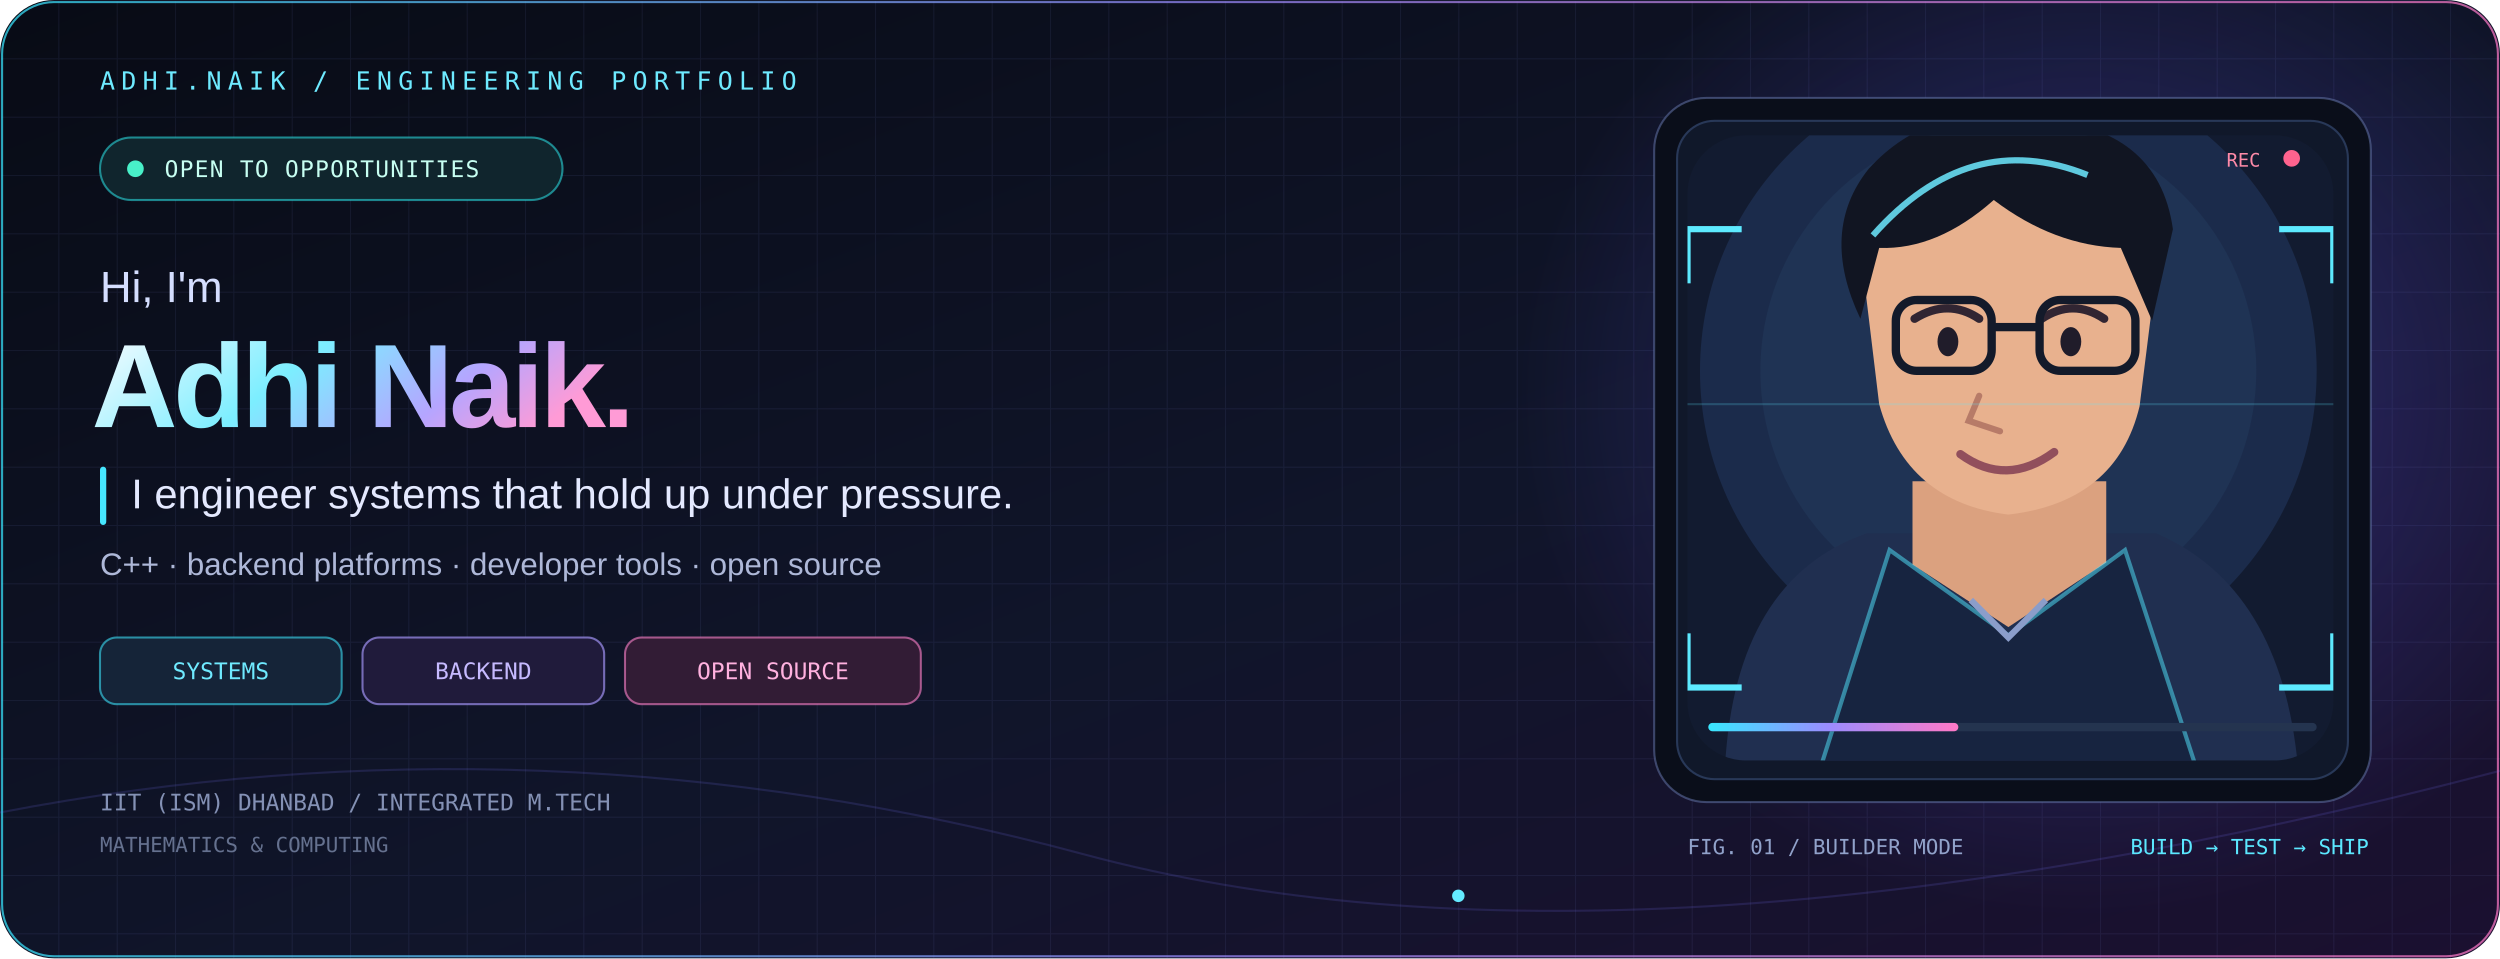
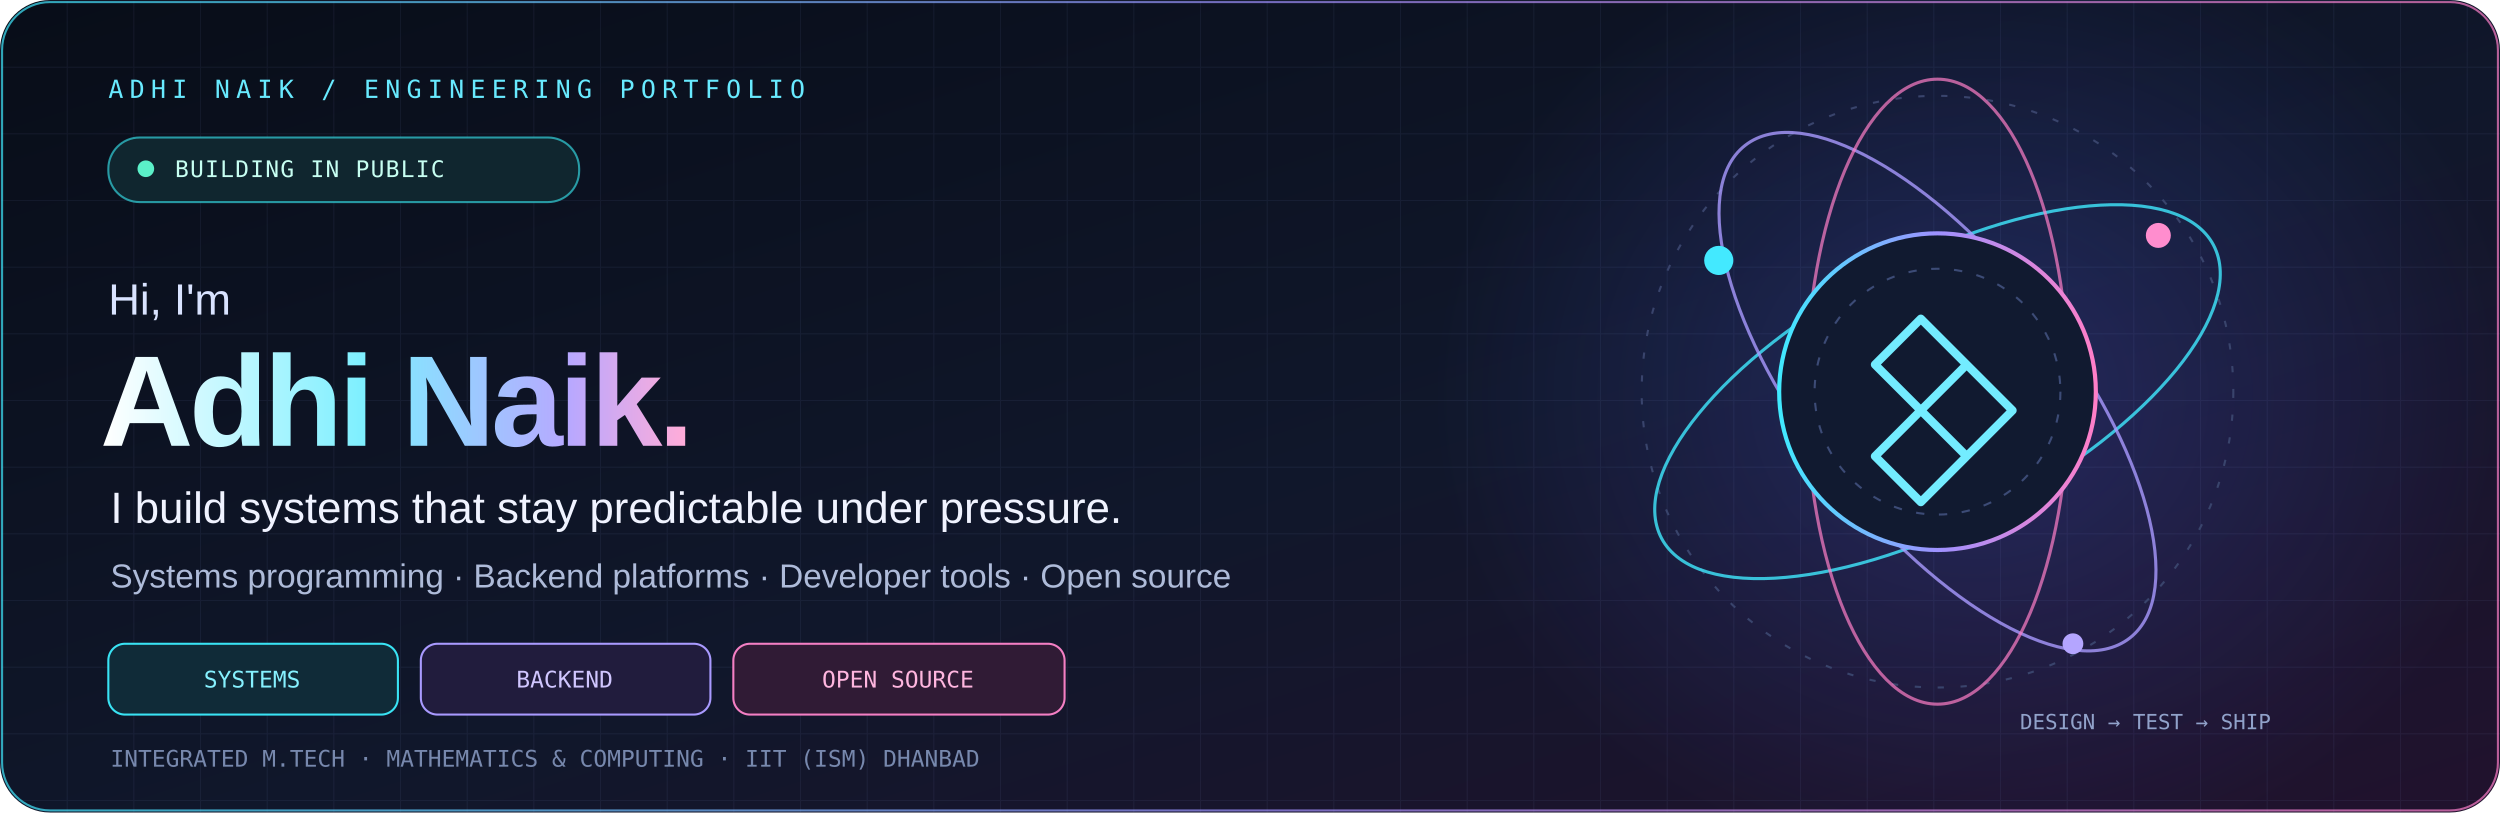
- <svg xmlns="http://www.w3.org/2000/svg" width="1200" height="460" viewBox="0 0 1200 460" role="img" aria-labelledby="title desc">
+ <svg xmlns="http://www.w3.org/2000/svg" width="1200" height="390" viewBox="0 0 1200 390" role="img" aria-labelledby="title desc">
  <defs>
-     <linearGradient id="hbg" x1="0" y1="0" x2="1" y2="1">
-       <stop stop-color="#080b15" />
-       <stop offset=".55" stop-color="#10152a" />
-       <stop offset="1" stop-color="#1b1030" />
+     <linearGradient id="bg" x1="0" y1="0" x2="1" y2="1">
+       <stop stop-color="#080d18" />
+       <stop offset=".55" stop-color="#10172b" />
+       <stop offset="1" stop-color="#21122d" />
    </linearGradient>
-     <linearGradient id="aurora" x1="0" y1="0" x2="1" y2="0">
-       <stop stop-color="#38e8ff" />
-       <stop offset=".48" stop-color="#9b8cff" />
-       <stop offset="1" stop-color="#ff79c6" />
+     <linearGradient id="edge">
+       <stop stop-color="#40eaff" />
+       <stop offset=".5" stop-color="#9e91ff" />
+       <stop offset="1" stop-color="#ff7fc8" />
    </linearGradient>
-     <linearGradient id="nameGlow" x1="0" y1="0" x2="1" y2=".2">
-       <stop stop-color="#f6fbff" />
-       <stop offset=".42" stop-color="#7ceeff" />
-       <stop offset=".76" stop-color="#b5a5ff" />
-       <stop offset="1" stop-color="#ff9bd6" />
+     <linearGradient id="type">
+       <stop stop-color="#fff" />
+       <stop offset=".45" stop-color="#7defff" />
+       <stop offset=".8" stop-color="#b7a8ff" />
+       <stop offset="1" stop-color="#ffacd9" />
    </linearGradient>
-     <radialGradient id="halo">
-       <stop stop-color="#6b5cff" stop-opacity=".35" />
-       <stop offset="1" stop-color="#6b5cff" stop-opacity="0" />
+     <radialGradient id="aura">
+       <stop stop-color="#5a68ff" stop-opacity=".24" />
+       <stop offset="1" stop-color="#5a68ff" stop-opacity="0" />
    </radialGradient>
-     <pattern id="grid" width="28" height="28" patternUnits="userSpaceOnUse">
-       <path d="M28 0H0V28" fill="none" stroke="#9ca9ff" stroke-opacity=".075" stroke-width="1" />
+     <pattern id="grid" width="32" height="32" patternUnits="userSpaceOnUse">
+       <path d="M32 0H0V32" fill="none" stroke="#9aa9ff" stroke-opacity=".065" />
    </pattern>
-     <filter id="glow">
-       <feGaussianBlur stdDeviation="4" />
-     </filter>
-     <clipPath id="portraitClip">
-       <rect x="810" y="65" width="310" height="300" rx="28" />
-     </clipPath>
  </defs>
-   <rect width="1200" height="460" rx="26" fill="url(#hbg)" />
-   <rect width="1200" height="460" rx="26" fill="url(#grid)" />
-   <ellipse cx="1000" cy="190" rx="270" ry="250" fill="url(#halo)">
+   <rect width="1200" height="390" rx="24" fill="url(#bg)" />
+   <rect width="1200" height="390" rx="24" fill="url(#grid)" />
+   <rect x="1" y="1" width="1198" height="388" rx="23" fill="none" stroke="url(#edge)" stroke-opacity=".7" />
+   <ellipse cx="950" cy="190" rx="260" ry="230" fill="url(#aura)">
    <animate attributeName="opacity" values=".65;1;.65" dur="6s" repeatCount="indefinite" />
  </ellipse>
-   <rect x="1" y="1" width="1198" height="458" rx="25" fill="none" stroke="url(#aurora)" stroke-opacity=".72" />
-   <path d="M0 390 Q260 340 520 410 T1200 370" fill="none" stroke="#7c73ff" stroke-opacity=".16" stroke-width="1" />
-   <text x="48" y="43" fill="#6eeaff" font-family="monospace" font-size="12" letter-spacing="3">ADHI.NAIK / ENGINEERING PORTFOLIO</text>
-   <rect x="48" y="66" width="222" height="30" rx="15" fill="#10252d" stroke="#2ce6e9" stroke-opacity=".55" />
-   <circle cx="65" cy="81" r="4" fill="#48f0c8">
-     <animate attributeName="opacity" values="1;.25;1" dur="1.4s" repeatCount="indefinite" />
+   <text x="52" y="47" fill="#68eaff" font-family="monospace" font-size="12" letter-spacing="3">ADHI NAIK / ENGINEERING PORTFOLIO</text>
+   <rect x="52" y="66" width="226" height="31" rx="15" fill="#10262f" stroke="#37dfe8" stroke-opacity=".65" />
+   <circle cx="70" cy="81" r="4" fill="#5bf0c8">
+     <animate attributeName="opacity" values="1;.25;1" dur="1.5s" repeatCount="indefinite" />
  </circle>
-   <text x="79" y="85" fill="#c7fff2" font-family="monospace" font-size="11" letter-spacing=".6">OPEN TO OPPORTUNITIES</text>
-   <text x="48" y="145" fill="#d5deff" font-family="Arial,sans-serif" font-size="21">Hi, I'm</text>
-   <text x="44" y="205" fill="url(#nameGlow)" font-family="Arial,sans-serif" font-size="57" font-weight="800" letter-spacing="-2">Adhi Naik.</text>
-   <rect x="48" y="224" width="3" height="28" rx="1.5" fill="#46e7ff">
-     <animate attributeName="opacity" values="1;0;1" dur="1.1s" repeatCount="indefinite" />
-   </rect>
-   <text x="63" y="244" fill="#e4e9ff" font-family="Arial,sans-serif" font-size="20">I engineer systems that hold up under pressure.</text>
-   <text x="48" y="276" fill="#aeb8d8" font-family="Arial,sans-serif" font-size="15">C++ · backend platforms · developer tools · open source</text>
+   <text x="84" y="85" fill="#c7fff2" font-family="monospace" font-size="11" letter-spacing=".6">BUILDING IN PUBLIC</text>
+   <text x="52" y="151" fill="#d9e3ff" font-family="Arial,sans-serif" font-size="21">Hi, I'm</text>
+   <text x="48" y="214" fill="url(#type)" font-family="Arial,sans-serif" font-size="62" font-weight="800" letter-spacing="-2">Adhi Naik.</text>
+   <text x="53" y="251" fill="#f0f3ff" font-family="Arial,sans-serif" font-size="21">I build systems that stay predictable under pressure.</text>
+   <text x="53" y="282" fill="#aebbd9" font-family="Arial,sans-serif" font-size="16">Systems programming · Backend platforms · Developer tools · Open source</text>
  <g font-family="monospace" font-size="11">
-     <rect x="48" y="306" width="116" height="32" rx="8" fill="#152438" stroke="#3bdcf3" stroke-opacity=".6" />
-     <text x="106" y="326" fill="#6feaff" text-anchor="middle">SYSTEMS</text>
-     <rect x="174" y="306" width="116" height="32" rx="8" fill="#201b3b" stroke="#a99aff" stroke-opacity=".65" />
-     <text x="232" y="326" fill="#c6baff" text-anchor="middle">BACKEND</text>
-     <rect x="300" y="306" width="142" height="32" rx="8" fill="#321c35" stroke="#ff83cc" stroke-opacity=".6" />
-     <text x="371" y="326" fill="#ffb1df" text-anchor="middle">OPEN SOURCE</text>
+     <rect x="52" y="309" width="139" height="34" rx="8" fill="#102b38" stroke="#39e3f4" />
+     <text x="121" y="330" fill="#86f1ff" text-anchor="middle">SYSTEMS</text>
+     <rect x="202" y="309" width="139" height="34" rx="8" fill="#211c3d" stroke="#a99aff" />
+     <text x="271" y="330" fill="#d0c6ff" text-anchor="middle">BACKEND</text>
+     <rect x="352" y="309" width="159" height="34" rx="8" fill="#301b35" stroke="#f47fc4" />
+     <text x="431" y="330" fill="#ffb6df" text-anchor="middle">OPEN SOURCE</text>
  </g>
-   <text x="48" y="389" fill="#8491b5" font-family="monospace" font-size="11">IIT (ISM) DHANBAD  /  INTEGRATED M.TECH</text>
-   <text x="48" y="409" fill="#65718f" font-family="monospace" font-size="10">MATHEMATICS &amp; COMPUTING</text>
-   <rect x="794" y="47" width="344" height="338" rx="25" fill="#0a0e1a" stroke="#6273a8" stroke-opacity=".55" />
-   <rect x="805" y="58" width="322" height="316" rx="18" fill="#10182a" stroke="#283858" />
-   <g clip-path="url(#portraitClip)">
-     <rect x="810" y="65" width="310" height="300" rx="28" fill="#121b30" />
-     <circle cx="964" cy="178" r="148" fill="#1b2b4b" />
-     <circle cx="964" cy="178" r="119" fill="#21385a" opacity=".6" />
-     <path d="M828 368 Q833 278 896 256 L1035 256 Q1095 282 1103 368Z" fill="#202f50" />
-     <path d="M918 231 L918 271 L964 301 L1011 270 L1011 231" fill="#dba17f" />
-     <path d="M895 136 Q897 80 963 80 Q1030 80 1034 139 L1027 195 Q1016 241 964 247 Q915 241 902 194Z" fill="#e8b18e" />
-     <path d="M893 153 Q873 111 897 81 Q927 48 976 57 Q1036 60 1043 110 L1033 154 L1018 119 Q986 118 957 96 Q930 120 902 119Z" fill="#111522" />
-     <path d="M899 113 Q945 61 1002 84" fill="none" stroke="#6ce9ff" stroke-width="3" stroke-opacity=".85" />
-     <path d="M919 153 Q935 143 950 153 M980 153 Q995 143 1010 153" fill="none" stroke="#312532" stroke-width="4" stroke-linecap="round" />
-     <ellipse cx="935" cy="164" rx="5" ry="7" fill="#201c2a" />
-     <ellipse cx="994" cy="164" rx="5" ry="7" fill="#201c2a" />
-     <path d="M950 190 L945 202 L960 207" fill="none" stroke="#b77b68" stroke-width="3" stroke-linecap="round" />
-     <path d="M941 218 Q963 234 986 217" fill="none" stroke="#914f5c" stroke-width="4" stroke-linecap="round" />
-     <rect x="910" y="144" width="46" height="34" rx="10" fill="none" stroke="#131a2a" stroke-width="4" />
-     <rect x="979" y="144" width="46" height="34" rx="10" fill="none" stroke="#131a2a" stroke-width="4" />
-     <path d="M956 157H979" stroke="#131a2a" stroke-width="4" />
-     <path d="M907 264 L964 305 L1020 264 L1054 368 L874 368Z" fill="#172440" stroke="#53e8ff" stroke-opacity=".5" stroke-width="2" />
-     <path d="M946 288 L964 306 L982 288" fill="none" stroke="#8b9dca" stroke-width="3" />
-     <path d="M810 110H836 M810 110V136 M1120 110H1094 M1120 110V136 M810 330H836 M810 330V304 M1120 330H1094 M1120 330V304" fill="none" stroke="#5deaff" stroke-width="3" />
-     <path d="M810 194H1120" stroke="#5deaff" stroke-opacity=".2">
-       <animate attributeName="opacity" values=".1;.7;.1" dur="3s" repeatCount="indefinite" />
-     </path>
+   <text x="53" y="368" fill="#7788ad" font-family="monospace" font-size="11">INTEGRATED M.TECH · MATHEMATICS &amp; COMPUTING · IIT (ISM) DHANBAD</text>
+   <g transform="translate(930 188)">
+     <circle r="142" fill="none" stroke="#39446c" stroke-width="1" stroke-dasharray="3 8">
+       <animateTransform attributeName="transform" type="rotate" from="0" to="360" dur="48s" repeatCount="indefinite" />
+     </circle>
+     <ellipse rx="150" ry="63" fill="none" stroke="#40eaff" stroke-opacity=".8" stroke-width="1.5" transform="rotate(-28)">
+       <animateTransform attributeName="transform" type="rotate" from="-28" to="332" dur="24s" repeatCount="indefinite" />
+     </ellipse>
+     <ellipse rx="150" ry="63" fill="none" stroke="#a99aff" stroke-opacity=".8" stroke-width="1.5" transform="rotate(52)">
+       <animateTransform attributeName="transform" type="rotate" from="52" to="412" dur="30s" repeatCount="indefinite" />
+     </ellipse>
+     <ellipse rx="150" ry="63" fill="none" stroke="#ff7fc8" stroke-opacity=".7" stroke-width="1.5" transform="rotate(90)" />
+     <circle r="76" fill="#111a30" stroke="url(#edge)" stroke-width="2" />
+     <circle r="59" fill="none" stroke="#3c4b76" stroke-dasharray="4 7" />
+     <path d="M-30 -13L-8 -35L14 -13L-8 9Z M-8 9L-30 31L-8 53L14 31L-8 9 M14 -13L36 9L14 31" fill="none" stroke="#73ecff" stroke-width="4" stroke-linejoin="round" />
+     <circle cx="-105" cy="-63" r="7" fill="#43e9ff">
+       <animate attributeName="r" values="5;9;5" dur="2.8s" repeatCount="indefinite" />
+     </circle>
+     <circle cx="106" cy="-75" r="6" fill="#ff8dce">
+       <animate attributeName="r" values="4;8;4" dur="2.2s" repeatCount="indefinite" />
+     </circle>
+     <circle cx="65" cy="121" r="5" fill="#b4a5ff">
+       <animate attributeName="opacity" values="1;.2;1" dur="2.5s" repeatCount="indefinite" />
+     </circle>
  </g>
-   <circle cx="1100" cy="76" r="4" fill="#ff638e">
-     <animate attributeName="opacity" values="1;.2;1" dur="1s" repeatCount="indefinite" />
-   </circle>
-   <text x="1085" y="80" fill="#ff8aa8" font-family="monospace" font-size="9" text-anchor="end">REC</text>
-   <rect x="820" y="347" width="292" height="4" rx="2" fill="#24344f" />
-   <rect x="820" y="347" width="120" height="4" rx="2" fill="url(#aurora)">
-     <animate attributeName="width" values="10;292;10" dur="5s" repeatCount="indefinite" />
-   </rect>
-   <text x="810" y="410" fill="#91a2ca" font-family="monospace" font-size="10">FIG. 01 / BUILDER MODE</text>
-   <text x="1137" y="410" fill="#5be8ff" font-family="monospace" font-size="10" text-anchor="end">BUILD → TEST → SHIP</text>
-   <path d="M700 430h440" stroke="url(#aurora)" stroke-opacity=".45" />
-   <circle cx="700" cy="430" r="3" fill="#64eaff" />
+   <text x="1090" y="350" fill="#91a2ca" font-family="monospace" font-size="10" text-anchor="end">DESIGN → TEST → SHIP</text>
</svg>
